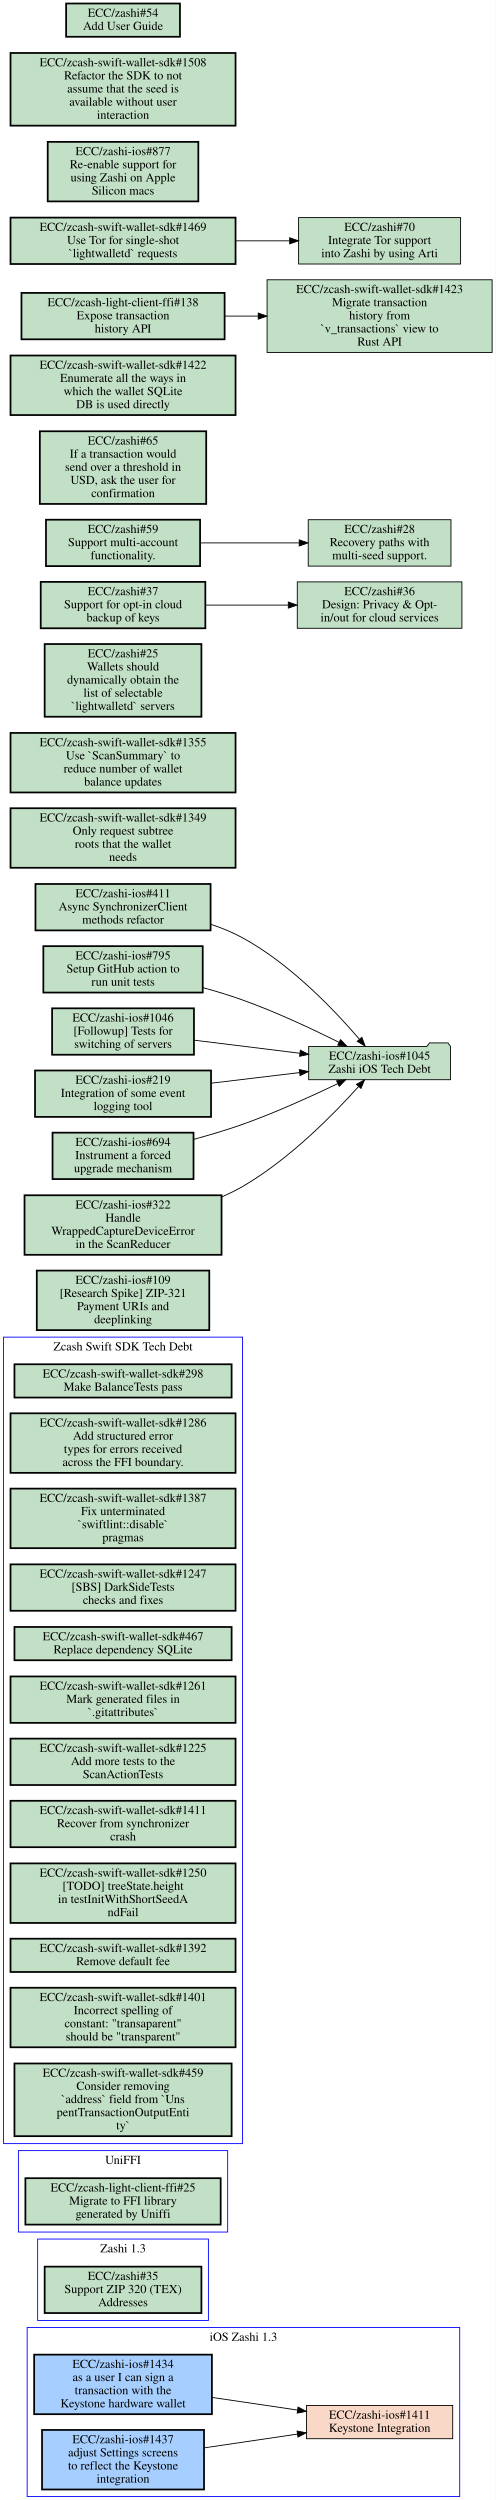
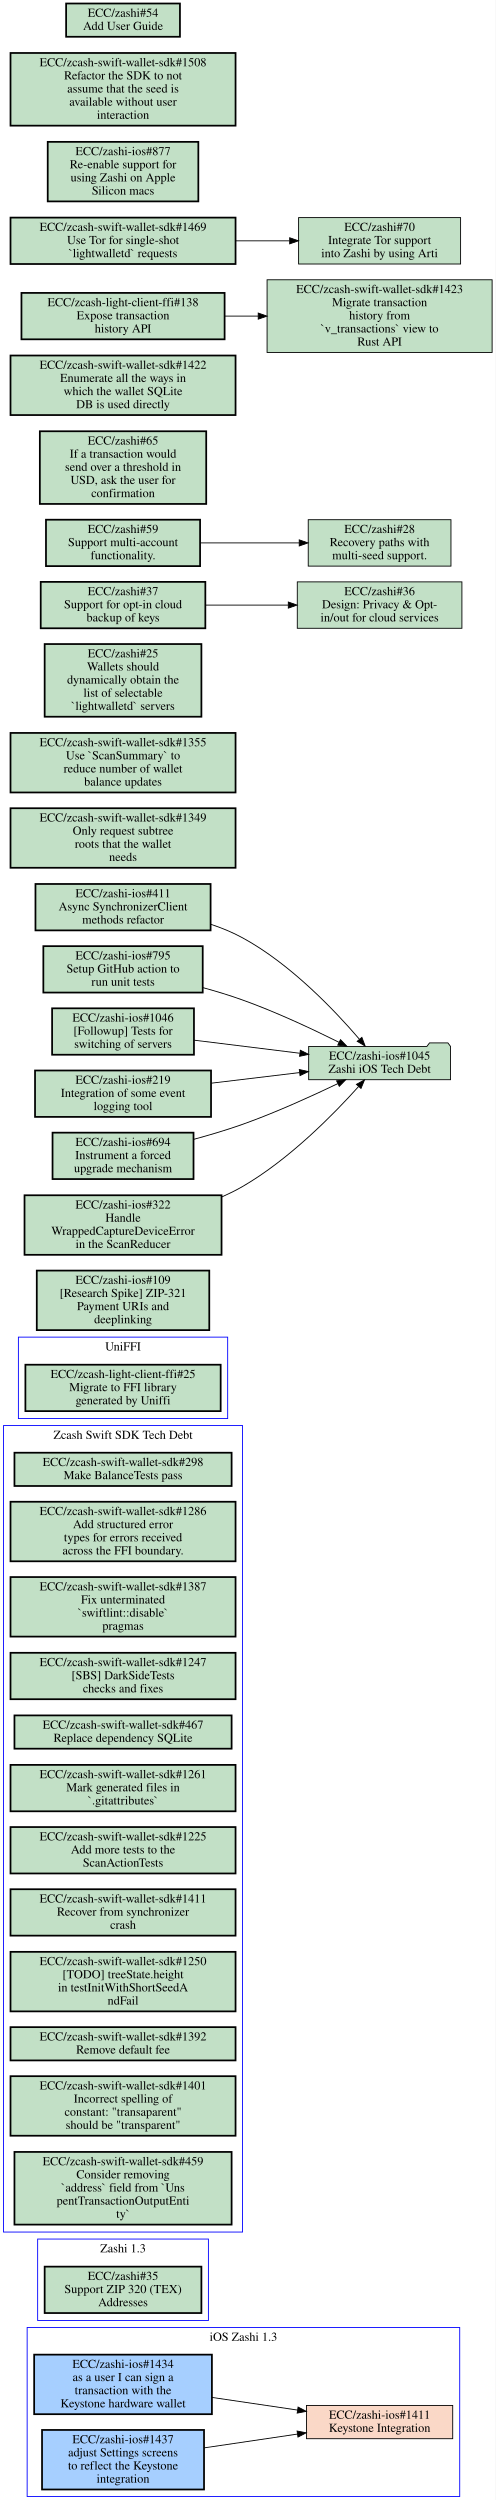
<svg xmlns="http://www.w3.org/2000/svg" xmlns:xlink="http://www.w3.org/1999/xlink" width="566pt" height="2855pt" viewBox="0.00 0.00 566.00 2855.00">
  <g id="graph0" class="graph" transform="scale(1 1) rotate(0) translate(4 2851)">
    <polygon fill="white" stroke="transparent" points="-4,4 -4,-2851 562,-2851 562,4 -4,4" />
    <g id="clust1" class="cluster">
-       <polygon fill="none" stroke="blue" points="17,-302 17,-395 256,-395 256,-302 17,-302" />
-       <text text-anchor="middle" x="136.5" y="-379.8" font-family="Times,serif" font-size="14.00">UniFFI</text>
+       <polygon fill="none" stroke="blue" points="0,-302 0,-1223 273,-1223 273,-302 0,-302" />
+       <text text-anchor="middle" x="136.5" y="-1207.8" font-family="Times,serif" font-size="14.00">Zcash Swift SDK Tech Debt</text>
    </g>
    <g id="clust2" class="cluster">
-       <polygon fill="none" stroke="blue" points="0,-403 0,-1324 273,-1324 273,-403 0,-403" />
-       <text text-anchor="middle" x="136.5" y="-1308.8" font-family="Times,serif" font-size="14.00">Zcash Swift SDK Tech Debt</text>
-     </g>
-     <g id="clust3" class="cluster">
      <polygon fill="none" stroke="blue" points="39,-201 39,-294 234,-294 234,-201 39,-201" />
      <text text-anchor="middle" x="136.5" y="-278.8" font-family="Times,serif" font-size="14.00">Zashi 1.3</text>
+     </g>
+     <g id="clust3" class="cluster">
+       <polygon fill="none" stroke="blue" points="17,-1231 17,-1324 256,-1324 256,-1231 17,-1231" />
+       <text text-anchor="middle" x="136.5" y="-1308.8" font-family="Times,serif" font-size="14.00">UniFFI</text>
    </g>
    <g id="clust4" class="cluster">
      <polygon fill="none" stroke="blue" points="27,0 27,-193 521,-193 521,0 27,0" />
      <text text-anchor="middle" x="274" y="-177.8" font-family="Times,serif" font-size="14.00">iOS Zashi 1.3</text>
    </g>
    <g id="node1" class="node open">
      <g id="a_node1">
-         <a xlink:href="https://github.com/Electric-Coin-Company/zcash-light-client-ffi/issues/25" xlink:title="ECC/zcash-light-client-ffi#25&#10;Migrate to FFI library&#10;generated by Uniffi" target="_blank">
-           <polygon fill="#c2e0c6" stroke="black" stroke-width="2" points="248,-363.5 25,-363.5 25,-310.5 248,-310.5 248,-363.5" />
-           <text text-anchor="middle" x="136.5" y="-348.3" font-family="Times,serif" font-size="14.00">ECC/zcash-light-client-ffi#25</text>
-           <text text-anchor="middle" x="136.5" y="-333.3" font-family="Times,serif" font-size="14.00">Migrate to FFI library</text>
-           <text text-anchor="middle" x="136.5" y="-318.3" font-family="Times,serif" font-size="14.00">generated by Uniffi</text>
+         <a xlink:href="https://github.com/Electric-Coin-Company/zcash-swift-wallet-sdk/issues/298" xlink:title="ECC/zcash-swift-wallet-sdk#298&#10;Make BalanceTests pass" target="_blank">
+           <polygon fill="#c2e0c6" stroke="black" stroke-width="2" points="260.5,-1192 12.5,-1192 12.5,-1154 260.5,-1154 260.5,-1192" />
+           <text text-anchor="middle" x="136.5" y="-1176.8" font-family="Times,serif" font-size="14.00">ECC/zcash-swift-wallet-sdk#298</text>
+           <text text-anchor="middle" x="136.5" y="-1161.8" font-family="Times,serif" font-size="14.00">Make BalanceTests pass</text>
        </a>
      </g>
    </g>
    <g id="node2" class="node open">
      <g id="a_node2">
-         <a xlink:href="https://github.com/Electric-Coin-Company/zcash-swift-wallet-sdk/issues/298" xlink:title="ECC/zcash-swift-wallet-sdk#298&#10;Make BalanceTests pass" target="_blank">
-           <polygon fill="#c2e0c6" stroke="black" stroke-width="2" points="260.5,-1293 12.5,-1293 12.5,-1255 260.5,-1255 260.5,-1293" />
-           <text text-anchor="middle" x="136.5" y="-1277.8" font-family="Times,serif" font-size="14.00">ECC/zcash-swift-wallet-sdk#298</text>
-           <text text-anchor="middle" x="136.5" y="-1262.8" font-family="Times,serif" font-size="14.00">Make BalanceTests pass</text>
+         <a xlink:href="https://github.com/Electric-Coin-Company/zcash-swift-wallet-sdk/issues/1286" xlink:title="ECC/zcash-swift-wallet-sdk#1286&#10;Add structured error&#10;types for errors received&#10;across the FFI boundary." target="_blank">
+           <polygon fill="#c2e0c6" stroke="black" stroke-width="2" points="265,-1136 8,-1136 8,-1068 265,-1068 265,-1136" />
+           <text text-anchor="middle" x="136.5" y="-1120.8" font-family="Times,serif" font-size="14.00">ECC/zcash-swift-wallet-sdk#1286</text>
+           <text text-anchor="middle" x="136.5" y="-1105.8" font-family="Times,serif" font-size="14.00">Add structured error</text>
+           <text text-anchor="middle" x="136.5" y="-1090.8" font-family="Times,serif" font-size="14.00">types for errors received</text>
+           <text text-anchor="middle" x="136.5" y="-1075.8" font-family="Times,serif" font-size="14.00">across the FFI boundary.</text>
        </a>
      </g>
    </g>
    <g id="node3" class="node open">
      <g id="a_node3">
-         <a xlink:href="https://github.com/Electric-Coin-Company/zcash-swift-wallet-sdk/issues/1286" xlink:title="ECC/zcash-swift-wallet-sdk#1286&#10;Add structured error&#10;types for errors received&#10;across the FFI boundary." target="_blank">
-           <polygon fill="#c2e0c6" stroke="black" stroke-width="2" points="265,-1237 8,-1237 8,-1169 265,-1169 265,-1237" />
-           <text text-anchor="middle" x="136.5" y="-1221.8" font-family="Times,serif" font-size="14.00">ECC/zcash-swift-wallet-sdk#1286</text>
-           <text text-anchor="middle" x="136.5" y="-1206.8" font-family="Times,serif" font-size="14.00">Add structured error</text>
-           <text text-anchor="middle" x="136.5" y="-1191.8" font-family="Times,serif" font-size="14.00">types for errors received</text>
-           <text text-anchor="middle" x="136.5" y="-1176.8" font-family="Times,serif" font-size="14.00">across the FFI boundary.</text>
+         <a xlink:href="https://github.com/Electric-Coin-Company/zcash-swift-wallet-sdk/issues/1387" xlink:title="ECC/zcash-swift-wallet-sdk#1387&#10;Fix unterminated&#10;`swiftlint::disable`&#10;pragmas" target="_blank">
+           <polygon fill="#c2e0c6" stroke="black" stroke-width="2" points="265,-1050 8,-1050 8,-982 265,-982 265,-1050" />
+           <text text-anchor="middle" x="136.5" y="-1034.8" font-family="Times,serif" font-size="14.00">ECC/zcash-swift-wallet-sdk#1387</text>
+           <text text-anchor="middle" x="136.5" y="-1019.8" font-family="Times,serif" font-size="14.00">Fix unterminated</text>
+           <text text-anchor="middle" x="136.5" y="-1004.8" font-family="Times,serif" font-size="14.00">`swiftlint::disable`</text>
+           <text text-anchor="middle" x="136.5" y="-989.8" font-family="Times,serif" font-size="14.00">pragmas</text>
        </a>
      </g>
    </g>
    <g id="node4" class="node open">
      <g id="a_node4">
-         <a xlink:href="https://github.com/Electric-Coin-Company/zcash-swift-wallet-sdk/issues/1387" xlink:title="ECC/zcash-swift-wallet-sdk#1387&#10;Fix unterminated&#10;`swiftlint::disable`&#10;pragmas" target="_blank">
-           <polygon fill="#c2e0c6" stroke="black" stroke-width="2" points="265,-1151 8,-1151 8,-1083 265,-1083 265,-1151" />
-           <text text-anchor="middle" x="136.5" y="-1135.8" font-family="Times,serif" font-size="14.00">ECC/zcash-swift-wallet-sdk#1387</text>
-           <text text-anchor="middle" x="136.5" y="-1120.8" font-family="Times,serif" font-size="14.00">Fix unterminated</text>
-           <text text-anchor="middle" x="136.5" y="-1105.8" font-family="Times,serif" font-size="14.00">`swiftlint::disable`</text>
-           <text text-anchor="middle" x="136.5" y="-1090.8" font-family="Times,serif" font-size="14.00">pragmas</text>
+         <a xlink:href="https://github.com/Electric-Coin-Company/zcash-swift-wallet-sdk/issues/1247" xlink:title="ECC/zcash-swift-wallet-sdk#1247&#10;[SBS] DarkSideTests&#10;checks and fixes" target="_blank">
+           <polygon fill="#c2e0c6" stroke="black" stroke-width="2" points="265,-963.5 8,-963.5 8,-910.5 265,-910.5 265,-963.5" />
+           <text text-anchor="middle" x="136.5" y="-948.3" font-family="Times,serif" font-size="14.00">ECC/zcash-swift-wallet-sdk#1247</text>
+           <text text-anchor="middle" x="136.5" y="-933.3" font-family="Times,serif" font-size="14.00">[SBS] DarkSideTests</text>
+           <text text-anchor="middle" x="136.5" y="-918.3" font-family="Times,serif" font-size="14.00">checks and fixes</text>
        </a>
      </g>
    </g>
    <g id="node5" class="node open">
      <g id="a_node5">
-         <a xlink:href="https://github.com/Electric-Coin-Company/zcash-swift-wallet-sdk/issues/1247" xlink:title="ECC/zcash-swift-wallet-sdk#1247&#10;[SBS] DarkSideTests&#10;checks and fixes" target="_blank">
-           <polygon fill="#c2e0c6" stroke="black" stroke-width="2" points="265,-1064.5 8,-1064.5 8,-1011.5 265,-1011.5 265,-1064.5" />
-           <text text-anchor="middle" x="136.5" y="-1049.3" font-family="Times,serif" font-size="14.00">ECC/zcash-swift-wallet-sdk#1247</text>
-           <text text-anchor="middle" x="136.5" y="-1034.3" font-family="Times,serif" font-size="14.00">[SBS] DarkSideTests</text>
-           <text text-anchor="middle" x="136.5" y="-1019.3" font-family="Times,serif" font-size="14.00">checks and fixes</text>
+         <a xlink:href="https://github.com/Electric-Coin-Company/zcash-swift-wallet-sdk/issues/467" xlink:title="ECC/zcash-swift-wallet-sdk#467&#10;Replace dependency SQLite" target="_blank">
+           <polygon fill="#c2e0c6" stroke="black" stroke-width="2" points="260.5,-892 12.5,-892 12.5,-854 260.5,-854 260.5,-892" />
+           <text text-anchor="middle" x="136.5" y="-876.8" font-family="Times,serif" font-size="14.00">ECC/zcash-swift-wallet-sdk#467</text>
+           <text text-anchor="middle" x="136.5" y="-861.8" font-family="Times,serif" font-size="14.00">Replace dependency SQLite</text>
        </a>
      </g>
    </g>
    <g id="node6" class="node open">
      <g id="a_node6">
-         <a xlink:href="https://github.com/Electric-Coin-Company/zcash-swift-wallet-sdk/issues/467" xlink:title="ECC/zcash-swift-wallet-sdk#467&#10;Replace dependency SQLite" target="_blank">
-           <polygon fill="#c2e0c6" stroke="black" stroke-width="2" points="260.5,-993 12.5,-993 12.5,-955 260.5,-955 260.5,-993" />
-           <text text-anchor="middle" x="136.5" y="-977.8" font-family="Times,serif" font-size="14.00">ECC/zcash-swift-wallet-sdk#467</text>
-           <text text-anchor="middle" x="136.5" y="-962.8" font-family="Times,serif" font-size="14.00">Replace dependency SQLite</text>
+         <a xlink:href="https://github.com/Electric-Coin-Company/zcash-swift-wallet-sdk/issues/1261" xlink:title="ECC/zcash-swift-wallet-sdk#1261&#10;Mark generated files in&#10;`.gitattributes`" target="_blank">
+           <polygon fill="#c2e0c6" stroke="black" stroke-width="2" points="265,-835.5 8,-835.5 8,-782.5 265,-782.5 265,-835.5" />
+           <text text-anchor="middle" x="136.5" y="-820.3" font-family="Times,serif" font-size="14.00">ECC/zcash-swift-wallet-sdk#1261</text>
+           <text text-anchor="middle" x="136.5" y="-805.3" font-family="Times,serif" font-size="14.00">Mark generated files in</text>
+           <text text-anchor="middle" x="136.5" y="-790.3" font-family="Times,serif" font-size="14.00">`.gitattributes`</text>
        </a>
      </g>
    </g>
    <g id="node7" class="node open">
      <g id="a_node7">
-         <a xlink:href="https://github.com/Electric-Coin-Company/zcash-swift-wallet-sdk/issues/1261" xlink:title="ECC/zcash-swift-wallet-sdk#1261&#10;Mark generated files in&#10;`.gitattributes`" target="_blank">
-           <polygon fill="#c2e0c6" stroke="black" stroke-width="2" points="265,-936.5 8,-936.5 8,-883.5 265,-883.5 265,-936.5" />
-           <text text-anchor="middle" x="136.5" y="-921.3" font-family="Times,serif" font-size="14.00">ECC/zcash-swift-wallet-sdk#1261</text>
-           <text text-anchor="middle" x="136.5" y="-906.3" font-family="Times,serif" font-size="14.00">Mark generated files in</text>
-           <text text-anchor="middle" x="136.5" y="-891.3" font-family="Times,serif" font-size="14.00">`.gitattributes`</text>
+         <a xlink:href="https://github.com/Electric-Coin-Company/zcash-swift-wallet-sdk/issues/1225" xlink:title="ECC/zcash-swift-wallet-sdk#1225&#10;Add more tests to the&#10;ScanActionTests" target="_blank">
+           <polygon fill="#c2e0c6" stroke="black" stroke-width="2" points="265,-764.5 8,-764.5 8,-711.5 265,-711.5 265,-764.5" />
+           <text text-anchor="middle" x="136.5" y="-749.3" font-family="Times,serif" font-size="14.00">ECC/zcash-swift-wallet-sdk#1225</text>
+           <text text-anchor="middle" x="136.5" y="-734.3" font-family="Times,serif" font-size="14.00">Add more tests to the</text>
+           <text text-anchor="middle" x="136.5" y="-719.3" font-family="Times,serif" font-size="14.00">ScanActionTests</text>
        </a>
      </g>
    </g>
    <g id="node8" class="node open">
      <g id="a_node8">
-         <a xlink:href="https://github.com/Electric-Coin-Company/zcash-swift-wallet-sdk/issues/1225" xlink:title="ECC/zcash-swift-wallet-sdk#1225&#10;Add more tests to the&#10;ScanActionTests" target="_blank">
-           <polygon fill="#c2e0c6" stroke="black" stroke-width="2" points="265,-865.5 8,-865.5 8,-812.5 265,-812.5 265,-865.5" />
-           <text text-anchor="middle" x="136.5" y="-850.3" font-family="Times,serif" font-size="14.00">ECC/zcash-swift-wallet-sdk#1225</text>
-           <text text-anchor="middle" x="136.5" y="-835.3" font-family="Times,serif" font-size="14.00">Add more tests to the</text>
-           <text text-anchor="middle" x="136.5" y="-820.3" font-family="Times,serif" font-size="14.00">ScanActionTests</text>
+         <a xlink:href="https://github.com/Electric-Coin-Company/zcash-swift-wallet-sdk/issues/1411" xlink:title="ECC/zcash-swift-wallet-sdk#1411&#10;Recover from synchronizer&#10;crash" target="_blank">
+           <polygon fill="#c2e0c6" stroke="black" stroke-width="2" points="265,-693.5 8,-693.5 8,-640.5 265,-640.5 265,-693.5" />
+           <text text-anchor="middle" x="136.5" y="-678.3" font-family="Times,serif" font-size="14.00">ECC/zcash-swift-wallet-sdk#1411</text>
+           <text text-anchor="middle" x="136.5" y="-663.3" font-family="Times,serif" font-size="14.00">Recover from synchronizer</text>
+           <text text-anchor="middle" x="136.5" y="-648.3" font-family="Times,serif" font-size="14.00">crash</text>
        </a>
      </g>
    </g>
    <g id="node9" class="node open">
      <g id="a_node9">
-         <a xlink:href="https://github.com/Electric-Coin-Company/zcash-swift-wallet-sdk/issues/1411" xlink:title="ECC/zcash-swift-wallet-sdk#1411&#10;Recover from synchronizer&#10;crash" target="_blank">
-           <polygon fill="#c2e0c6" stroke="black" stroke-width="2" points="265,-794.5 8,-794.5 8,-741.5 265,-741.5 265,-794.5" />
-           <text text-anchor="middle" x="136.5" y="-779.3" font-family="Times,serif" font-size="14.00">ECC/zcash-swift-wallet-sdk#1411</text>
-           <text text-anchor="middle" x="136.5" y="-764.3" font-family="Times,serif" font-size="14.00">Recover from synchronizer</text>
-           <text text-anchor="middle" x="136.5" y="-749.3" font-family="Times,serif" font-size="14.00">crash</text>
+         <a xlink:href="https://github.com/Electric-Coin-Company/zcash-swift-wallet-sdk/issues/1250" xlink:title="ECC/zcash-swift-wallet-sdk#1250&#10;[TODO] treeState.height&#10;in testInitWithShortSeedA&#10;ndFail" target="_blank">
+           <polygon fill="#c2e0c6" stroke="black" stroke-width="2" points="265,-622 8,-622 8,-554 265,-554 265,-622" />
+           <text text-anchor="middle" x="136.5" y="-606.8" font-family="Times,serif" font-size="14.00">ECC/zcash-swift-wallet-sdk#1250</text>
+           <text text-anchor="middle" x="136.5" y="-591.8" font-family="Times,serif" font-size="14.00">[TODO] treeState.height</text>
+           <text text-anchor="middle" x="136.5" y="-576.8" font-family="Times,serif" font-size="14.00">in testInitWithShortSeedA</text>
+           <text text-anchor="middle" x="136.5" y="-561.8" font-family="Times,serif" font-size="14.00">ndFail</text>
        </a>
      </g>
    </g>
    <g id="node10" class="node open">
      <g id="a_node10">
-         <a xlink:href="https://github.com/Electric-Coin-Company/zcash-swift-wallet-sdk/issues/1250" xlink:title="ECC/zcash-swift-wallet-sdk#1250&#10;[TODO] treeState.height&#10;in testInitWithShortSeedA&#10;ndFail" target="_blank">
-           <polygon fill="#c2e0c6" stroke="black" stroke-width="2" points="265,-723 8,-723 8,-655 265,-655 265,-723" />
-           <text text-anchor="middle" x="136.5" y="-707.8" font-family="Times,serif" font-size="14.00">ECC/zcash-swift-wallet-sdk#1250</text>
-           <text text-anchor="middle" x="136.5" y="-692.8" font-family="Times,serif" font-size="14.00">[TODO] treeState.height</text>
-           <text text-anchor="middle" x="136.5" y="-677.8" font-family="Times,serif" font-size="14.00">in testInitWithShortSeedA</text>
-           <text text-anchor="middle" x="136.5" y="-662.8" font-family="Times,serif" font-size="14.00">ndFail</text>
+         <a xlink:href="https://github.com/Electric-Coin-Company/zcash-swift-wallet-sdk/issues/1392" xlink:title="ECC/zcash-swift-wallet-sdk#1392&#10;Remove default fee" target="_blank">
+           <polygon fill="#c2e0c6" stroke="black" stroke-width="2" points="265,-536 8,-536 8,-498 265,-498 265,-536" />
+           <text text-anchor="middle" x="136.5" y="-520.8" font-family="Times,serif" font-size="14.00">ECC/zcash-swift-wallet-sdk#1392</text>
+           <text text-anchor="middle" x="136.5" y="-505.8" font-family="Times,serif" font-size="14.00">Remove default fee</text>
        </a>
      </g>
    </g>
    <g id="node11" class="node open">
      <g id="a_node11">
-         <a xlink:href="https://github.com/Electric-Coin-Company/zcash-swift-wallet-sdk/issues/1392" xlink:title="ECC/zcash-swift-wallet-sdk#1392&#10;Remove default fee" target="_blank">
-           <polygon fill="#c2e0c6" stroke="black" stroke-width="2" points="265,-637 8,-637 8,-599 265,-599 265,-637" />
-           <text text-anchor="middle" x="136.5" y="-621.8" font-family="Times,serif" font-size="14.00">ECC/zcash-swift-wallet-sdk#1392</text>
-           <text text-anchor="middle" x="136.5" y="-606.8" font-family="Times,serif" font-size="14.00">Remove default fee</text>
+         <a xlink:href="https://github.com/Electric-Coin-Company/zcash-swift-wallet-sdk/issues/1401" xlink:title="ECC/zcash-swift-wallet-sdk#1401&#10;Incorrect spelling of&#10;constant: &quot;transaparent&quot;&#10;should be &quot;transparent&quot;" target="_blank">
+           <polygon fill="#c2e0c6" stroke="black" stroke-width="2" points="265,-480 8,-480 8,-412 265,-412 265,-480" />
+           <text text-anchor="middle" x="136.5" y="-464.8" font-family="Times,serif" font-size="14.00">ECC/zcash-swift-wallet-sdk#1401</text>
+           <text text-anchor="middle" x="136.5" y="-449.8" font-family="Times,serif" font-size="14.00">Incorrect spelling of</text>
+           <text text-anchor="middle" x="136.5" y="-434.8" font-family="Times,serif" font-size="14.00">constant: "transaparent"</text>
+           <text text-anchor="middle" x="136.5" y="-419.8" font-family="Times,serif" font-size="14.00">should be "transparent"</text>
        </a>
      </g>
    </g>
    <g id="node12" class="node open">
      <g id="a_node12">
-         <a xlink:href="https://github.com/Electric-Coin-Company/zcash-swift-wallet-sdk/issues/1401" xlink:title="ECC/zcash-swift-wallet-sdk#1401&#10;Incorrect spelling of&#10;constant: &quot;transaparent&quot;&#10;should be &quot;transparent&quot;" target="_blank">
-           <polygon fill="#c2e0c6" stroke="black" stroke-width="2" points="265,-581 8,-581 8,-513 265,-513 265,-581" />
-           <text text-anchor="middle" x="136.5" y="-565.8" font-family="Times,serif" font-size="14.00">ECC/zcash-swift-wallet-sdk#1401</text>
-           <text text-anchor="middle" x="136.5" y="-550.8" font-family="Times,serif" font-size="14.00">Incorrect spelling of</text>
-           <text text-anchor="middle" x="136.5" y="-535.8" font-family="Times,serif" font-size="14.00">constant: "transaparent"</text>
-           <text text-anchor="middle" x="136.5" y="-520.8" font-family="Times,serif" font-size="14.00">should be "transparent"</text>
+         <a xlink:href="https://github.com/Electric-Coin-Company/zcash-swift-wallet-sdk/issues/459" xlink:title="ECC/zcash-swift-wallet-sdk#459&#10;Consider removing&#10;`address` field from `Uns&#10;pentTransactionOutputEnti&#10;ty`" target="_blank">
+           <polygon fill="#c2e0c6" stroke="black" stroke-width="2" points="260.5,-393.5 12.5,-393.5 12.5,-310.5 260.5,-310.5 260.5,-393.5" />
+           <text text-anchor="middle" x="136.5" y="-378.3" font-family="Times,serif" font-size="14.00">ECC/zcash-swift-wallet-sdk#459</text>
+           <text text-anchor="middle" x="136.5" y="-363.3" font-family="Times,serif" font-size="14.00">Consider removing</text>
+           <text text-anchor="middle" x="136.5" y="-348.3" font-family="Times,serif" font-size="14.00">`address` field from `Uns</text>
+           <text text-anchor="middle" x="136.5" y="-333.3" font-family="Times,serif" font-size="14.00">pentTransactionOutputEnti</text>
+           <text text-anchor="middle" x="136.5" y="-318.3" font-family="Times,serif" font-size="14.00">ty`</text>
        </a>
      </g>
    </g>
    <g id="node13" class="node open">
      <g id="a_node13">
-         <a xlink:href="https://github.com/Electric-Coin-Company/zcash-swift-wallet-sdk/issues/459" xlink:title="ECC/zcash-swift-wallet-sdk#459&#10;Consider removing&#10;`address` field from `Uns&#10;pentTransactionOutputEnti&#10;ty`" target="_blank">
-           <polygon fill="#c2e0c6" stroke="black" stroke-width="2" points="260.5,-494.5 12.5,-494.5 12.5,-411.5 260.5,-411.5 260.5,-494.5" />
-           <text text-anchor="middle" x="136.5" y="-479.3" font-family="Times,serif" font-size="14.00">ECC/zcash-swift-wallet-sdk#459</text>
-           <text text-anchor="middle" x="136.5" y="-464.3" font-family="Times,serif" font-size="14.00">Consider removing</text>
-           <text text-anchor="middle" x="136.5" y="-449.3" font-family="Times,serif" font-size="14.00">`address` field from `Uns</text>
-           <text text-anchor="middle" x="136.5" y="-434.3" font-family="Times,serif" font-size="14.00">pentTransactionOutputEnti</text>
-           <text text-anchor="middle" x="136.5" y="-419.3" font-family="Times,serif" font-size="14.00">ty`</text>
-         </a>
-       </g>
-     </g>
-     <g id="node14" class="node open">
-       <g id="a_node14">
        <a xlink:href="https://github.com/Electric-Coin-Company/zashi/issues/35" xlink:title="ECC/zashi#35&#10;Support ZIP 320 (TEX)&#10;Addresses" target="_blank">
          <polygon fill="#c2e0c6" stroke="black" stroke-width="2" points="226,-262.5 47,-262.5 47,-209.5 226,-209.5 226,-262.5" />
          <text text-anchor="middle" x="136.5" y="-247.3" font-family="Times,serif" font-size="14.00">ECC/zashi#35</text>
          <text text-anchor="middle" x="136.5" y="-232.3" font-family="Times,serif" font-size="14.00">Support ZIP 320 (TEX)</text>
          <text text-anchor="middle" x="136.5" y="-217.3" font-family="Times,serif" font-size="14.00">Addresses</text>
+         </a>
+       </g>
+     </g>
+     <g id="node14" class="node open">
+       <g id="a_node14">
+         <a xlink:href="https://github.com/Electric-Coin-Company/zcash-light-client-ffi/issues/25" xlink:title="ECC/zcash-light-client-ffi#25&#10;Migrate to FFI library&#10;generated by Uniffi" target="_blank">
+           <polygon fill="#c2e0c6" stroke="black" stroke-width="2" points="248,-1292.5 25,-1292.5 25,-1239.5 248,-1239.5 248,-1292.5" />
+           <text text-anchor="middle" x="136.5" y="-1277.3" font-family="Times,serif" font-size="14.00">ECC/zcash-light-client-ffi#25</text>
+           <text text-anchor="middle" x="136.5" y="-1262.3" font-family="Times,serif" font-size="14.00">Migrate to FFI library</text>
+           <text text-anchor="middle" x="136.5" y="-1247.3" font-family="Times,serif" font-size="14.00">generated by Uniffi</text>
        </a>
      </g>
    </g>
    <g id="node15" class="node closed">
      <g id="a_node15">
        <a xlink:href="https://github.com/Electric-Coin-Company/zashi-ios/issues/1411" xlink:title="ECC/zashi-ios#1411&#10;Keystone Integration" target="_blank">
          <polygon fill="#fad8c7" stroke="black" points="513,-104 346,-104 346,-66 513,-66 513,-104" />
          <text text-anchor="middle" x="429.5" y="-88.8" font-family="Times,serif" font-size="14.00">ECC/zashi-ios#1411</text>
          <text text-anchor="middle" x="429.5" y="-73.8" font-family="Times,serif" font-size="14.00">Keystone Integration</text>
        </a>
      </g>
    </g>
    <g id="node16" class="node committed">
      <g id="a_node16">
        <a xlink:href="https://github.com/Electric-Coin-Company/zashi-ios/issues/1434" xlink:title="ECC/zashi-ios#1434&#10;as a user I can sign a&#10;transaction with the&#10;Keystone hardware wallet" target="_blank">
          <polygon fill="#a6cfff" stroke="black" stroke-width="2" points="238,-162 35,-162 35,-94 238,-94 238,-162" />
          <text text-anchor="middle" x="136.5" y="-146.8" font-family="Times,serif" font-size="14.00">ECC/zashi-ios#1434</text>
          <text text-anchor="middle" x="136.5" y="-131.8" font-family="Times,serif" font-size="14.00">as a user I can sign a</text>
          <text text-anchor="middle" x="136.5" y="-116.8" font-family="Times,serif" font-size="14.00">transaction with the</text>
          <text text-anchor="middle" x="136.5" y="-101.8" font-family="Times,serif" font-size="14.00">Keystone hardware wallet</text>
        </a>
      </g>
    </g>
    <g id="edge1" class="edge">
      <path fill="none" stroke="black" d="M238.05,-113.14C269.78,-108.45 304.66,-103.3 335.81,-98.7" />
      <polygon fill="black" stroke="black" points="336.4,-102.15 345.78,-97.22 335.37,-95.23 336.4,-102.15" />
    </g>
    <g id="node17" class="node committed">
      <g id="a_node17">
        <a xlink:href="https://github.com/Electric-Coin-Company/zashi-ios/issues/1437" xlink:title="ECC/zashi-ios#1437&#10;adjust Settings screens&#10;to reflect the Keystone&#10;integration" target="_blank">
          <polygon fill="#a6cfff" stroke="black" stroke-width="2" points="229,-76 44,-76 44,-8 229,-8 229,-76" />
          <text text-anchor="middle" x="136.5" y="-60.8" font-family="Times,serif" font-size="14.00">ECC/zashi-ios#1437</text>
          <text text-anchor="middle" x="136.5" y="-45.8" font-family="Times,serif" font-size="14.00">adjust Settings screens</text>
          <text text-anchor="middle" x="136.5" y="-30.8" font-family="Times,serif" font-size="14.00">to reflect the Keystone</text>
          <text text-anchor="middle" x="136.5" y="-15.8" font-family="Times,serif" font-size="14.00">integration</text>
        </a>
      </g>
    </g>
    <g id="edge2" class="edge">
      <path fill="none" stroke="black" d="M229.17,-55.55C263.14,-60.56 301.66,-66.26 335.72,-71.29" />
      <polygon fill="black" stroke="black" points="335.27,-74.76 345.67,-72.76 336.29,-67.84 335.27,-74.76" />
    </g>
    <g id="node18" class="node open">
      <g id="a_node18">
        <a xlink:href="https://github.com/Electric-Coin-Company/zashi-ios/issues/109" xlink:title="ECC/zashi-ios#109&#10;[Research Spike] ZIP-321&#10;Payment URIs and&#10;deeplinking" target="_blank">
          <polygon fill="#c2e0c6" stroke="black" stroke-width="2" points="235,-1400 38,-1400 38,-1332 235,-1332 235,-1400" />
          <text text-anchor="middle" x="136.5" y="-1384.8" font-family="Times,serif" font-size="14.00">ECC/zashi-ios#109</text>
          <text text-anchor="middle" x="136.5" y="-1369.8" font-family="Times,serif" font-size="14.00">[Research Spike] ZIP-321</text>
          <text text-anchor="middle" x="136.5" y="-1354.8" font-family="Times,serif" font-size="14.00">Payment URIs and</text>
          <text text-anchor="middle" x="136.5" y="-1339.8" font-family="Times,serif" font-size="14.00">deeplinking</text>
        </a>
      </g>
    </g>
    <g id="node19" class="node open">
      <g id="a_node19">
        <a xlink:href="https://github.com/Electric-Coin-Company/zashi-ios/issues/411" xlink:title="ECC/zashi-ios#411&#10;Async SynchronizerClient&#10;methods refactor" target="_blank">
          <polygon fill="#c2e0c6" stroke="black" stroke-width="2" points="236.5,-1841.5 36.5,-1841.5 36.5,-1788.5 236.5,-1788.5 236.5,-1841.5" />
          <text text-anchor="middle" x="136.5" y="-1826.3" font-family="Times,serif" font-size="14.00">ECC/zashi-ios#411</text>
          <text text-anchor="middle" x="136.5" y="-1811.3" font-family="Times,serif" font-size="14.00">Async SynchronizerClient</text>
          <text text-anchor="middle" x="136.5" y="-1796.3" font-family="Times,serif" font-size="14.00">methods refactor</text>
        </a>
      </g>
    </g>
    <g id="node20" class="node open">
      <g id="a_node20">
        <a xlink:href="https://github.com/Electric-Coin-Company/zashi-ios/issues/1045" xlink:title="ECC/zashi-ios#1045&#10;Zashi iOS Tech Debt" target="_blank">
          <polygon fill="#c2e0c6" stroke="black" points="510.5,-1656 507.5,-1660 486.5,-1660 483.5,-1656 348.5,-1656 348.5,-1618 510.5,-1618 510.5,-1656" />
          <text text-anchor="middle" x="429.5" y="-1640.8" font-family="Times,serif" font-size="14.00">ECC/zashi-ios#1045</text>
          <text text-anchor="middle" x="429.5" y="-1625.8" font-family="Times,serif" font-size="14.00">Zashi iOS Tech Debt</text>
        </a>
      </g>
    </g>
    <g id="edge3" class="edge">
      <path fill="none" stroke="black" d="M236.64,-1795.5C249.25,-1791.3 261.69,-1786.2 273,-1780 327.95,-1750.1 378.7,-1696.6 406.46,-1664.2" />
      <polygon fill="black" stroke="black" points="409.26,-1666.31 413.01,-1656.4 403.9,-1661.81 409.26,-1666.31" />
    </g>
    <g id="node21" class="node open">
      <g id="a_node21">
        <a xlink:href="https://github.com/Electric-Coin-Company/zashi-ios/issues/795" xlink:title="ECC/zashi-ios#795&#10;Setup GitHub action to&#10;run unit tests" target="_blank">
          <polygon fill="#c2e0c6" stroke="black" stroke-width="2" points="227.5,-1770.5 45.5,-1770.5 45.5,-1717.5 227.5,-1717.5 227.5,-1770.5" />
          <text text-anchor="middle" x="136.5" y="-1755.3" font-family="Times,serif" font-size="14.00">ECC/zashi-ios#795</text>
          <text text-anchor="middle" x="136.5" y="-1740.3" font-family="Times,serif" font-size="14.00">Setup GitHub action to</text>
          <text text-anchor="middle" x="136.5" y="-1725.3" font-family="Times,serif" font-size="14.00">run unit tests</text>
        </a>
      </g>
    </g>
    <g id="edge4" class="edge">
      <path fill="none" stroke="black" d="M227.84,-1723.1C243.06,-1718.9 258.59,-1714.2 273,-1709 311.08,-1695.4 352.57,-1675.9 383.1,-1660.7" />
      <polygon fill="black" stroke="black" points="384.86,-1663.73 392.21,-1656.1 381.71,-1657.48 384.86,-1663.73" />
    </g>
    <g id="node22" class="node open">
      <g id="a_node22">
        <a xlink:href="https://github.com/Electric-Coin-Company/zcash-swift-wallet-sdk/issues/1349" xlink:title="ECC/zcash-swift-wallet-sdk#1349&#10;Only request subtree&#10;roots that the wallet&#10;needs" target="_blank">
          <polygon fill="#c2e0c6" stroke="black" stroke-width="2" points="265,-1928 8,-1928 8,-1860 265,-1860 265,-1928" />
          <text text-anchor="middle" x="136.5" y="-1912.8" font-family="Times,serif" font-size="14.00">ECC/zcash-swift-wallet-sdk#1349</text>
          <text text-anchor="middle" x="136.5" y="-1897.8" font-family="Times,serif" font-size="14.00">Only request subtree</text>
          <text text-anchor="middle" x="136.5" y="-1882.8" font-family="Times,serif" font-size="14.00">roots that the wallet</text>
          <text text-anchor="middle" x="136.5" y="-1867.8" font-family="Times,serif" font-size="14.00">needs</text>
        </a>
      </g>
    </g>
    <g id="node23" class="node open">
      <g id="a_node23">
        <a xlink:href="https://github.com/Electric-Coin-Company/zcash-swift-wallet-sdk/issues/1355" xlink:title="ECC/zcash-swift-wallet-sdk#1355&#10;Use `ScanSummary` to&#10;reduce number of wallet&#10;balance updates" target="_blank">
          <polygon fill="#c2e0c6" stroke="black" stroke-width="2" points="265,-2014 8,-2014 8,-1946 265,-1946 265,-2014" />
          <text text-anchor="middle" x="136.5" y="-1998.8" font-family="Times,serif" font-size="14.00">ECC/zcash-swift-wallet-sdk#1355</text>
          <text text-anchor="middle" x="136.5" y="-1983.8" font-family="Times,serif" font-size="14.00">Use `ScanSummary` to</text>
          <text text-anchor="middle" x="136.5" y="-1968.8" font-family="Times,serif" font-size="14.00">reduce number of wallet</text>
          <text text-anchor="middle" x="136.5" y="-1953.8" font-family="Times,serif" font-size="14.00">balance updates</text>
        </a>
      </g>
    </g>
    <g id="node24" class="node open">
      <g id="a_node24">
        <a xlink:href="https://github.com/Electric-Coin-Company/zashi-ios/issues/1046" xlink:title="ECC/zashi-ios#1046&#10;[Followup] Tests for&#10;switching of servers" target="_blank">
          <polygon fill="#c2e0c6" stroke="black" stroke-width="2" points="217.5,-1699.5 55.5,-1699.5 55.5,-1646.5 217.5,-1646.5 217.5,-1699.5" />
          <text text-anchor="middle" x="136.5" y="-1684.3" font-family="Times,serif" font-size="14.00">ECC/zashi-ios#1046</text>
          <text text-anchor="middle" x="136.5" y="-1669.3" font-family="Times,serif" font-size="14.00">[Followup] Tests for</text>
          <text text-anchor="middle" x="136.5" y="-1654.3" font-family="Times,serif" font-size="14.00">switching of servers</text>
        </a>
      </g>
    </g>
    <g id="edge5" class="edge">
      <path fill="none" stroke="black" d="M217.79,-1663.1C255.16,-1658.4 299.77,-1652.9 338.3,-1648.2" />
      <polygon fill="black" stroke="black" points="338.99,-1651.64 348.47,-1646.9 338.11,-1644.7 338.99,-1651.64" />
    </g>
    <g id="node25" class="node open">
      <g id="a_node25">
        <a xlink:href="https://github.com/Electric-Coin-Company/zashi/issues/25" xlink:title="ECC/zashi#25&#10;Wallets should&#10;dynamically obtain the&#10;list of selectable&#10;`lightwalletd` servers" target="_blank">
          <polygon fill="#c2e0c6" stroke="black" stroke-width="2" points="226,-2115.5 47,-2115.5 47,-2032.5 226,-2032.5 226,-2115.5" />
          <text text-anchor="middle" x="136.5" y="-2100.3" font-family="Times,serif" font-size="14.00">ECC/zashi#25</text>
          <text text-anchor="middle" x="136.5" y="-2085.3" font-family="Times,serif" font-size="14.00">Wallets should</text>
          <text text-anchor="middle" x="136.5" y="-2070.3" font-family="Times,serif" font-size="14.00">dynamically obtain the</text>
          <text text-anchor="middle" x="136.5" y="-2055.3" font-family="Times,serif" font-size="14.00">list of selectable</text>
          <text text-anchor="middle" x="136.5" y="-2040.3" font-family="Times,serif" font-size="14.00">`lightwalletd` servers</text>
        </a>
      </g>
    </g>
    <g id="node26" class="node open">
      <g id="a_node26">
        <a xlink:href="https://github.com/Electric-Coin-Company/zashi/issues/37" xlink:title="ECC/zashi#37&#10;Support for opt-in cloud&#10;backup of keys" target="_blank">
          <polygon fill="#c2e0c6" stroke="black" stroke-width="2" points="230.5,-2186.5 42.5,-2186.5 42.5,-2133.5 230.5,-2133.5 230.5,-2186.5" />
          <text text-anchor="middle" x="136.5" y="-2171.3" font-family="Times,serif" font-size="14.00">ECC/zashi#37</text>
          <text text-anchor="middle" x="136.5" y="-2156.3" font-family="Times,serif" font-size="14.00">Support for opt-in cloud</text>
          <text text-anchor="middle" x="136.5" y="-2141.3" font-family="Times,serif" font-size="14.00">backup of keys</text>
        </a>
      </g>
    </g>
    <g id="node27" class="node open">
      <g id="a_node27">
        <a xlink:href="https://github.com/Electric-Coin-Company/zashi/issues/36" xlink:title="ECC/zashi#36&#10;Design: Privacy &amp; Opt-&#10;in/out for cloud services" target="_blank">
          <polygon fill="#c2e0c6" stroke="black" points="523.5,-2186.5 335.5,-2186.5 335.5,-2133.5 523.5,-2133.5 523.5,-2186.5" />
          <text text-anchor="middle" x="429.5" y="-2171.3" font-family="Times,serif" font-size="14.00">ECC/zashi#36</text>
          <text text-anchor="middle" x="429.5" y="-2156.3" font-family="Times,serif" font-size="14.00">Design: Privacy &amp; Opt-</text>
          <text text-anchor="middle" x="429.5" y="-2141.3" font-family="Times,serif" font-size="14.00">in/out for cloud services</text>
        </a>
      </g>
    </g>
    <g id="edge6" class="edge">
      <path fill="none" stroke="black" d="M230.77,-2160C260.8,-2160 294.24,-2160 324.95,-2160" />
      <polygon fill="black" stroke="black" points="325.25,-2163.5 335.25,-2160 325.25,-2156.5 325.25,-2163.5" />
    </g>
    <g id="node28" class="node open">
      <g id="a_node28">
        <a xlink:href="https://github.com/Electric-Coin-Company/zashi-ios/issues/219" xlink:title="ECC/zashi-ios#219&#10;Integration of some event&#10;logging tool" target="_blank">
          <polygon fill="#c2e0c6" stroke="black" stroke-width="2" points="237,-1628.5 36,-1628.5 36,-1575.5 237,-1575.5 237,-1628.5" />
          <text text-anchor="middle" x="136.5" y="-1613.3" font-family="Times,serif" font-size="14.00">ECC/zashi-ios#219</text>
          <text text-anchor="middle" x="136.5" y="-1598.3" font-family="Times,serif" font-size="14.00">Integration of some event</text>
          <text text-anchor="middle" x="136.5" y="-1583.3" font-family="Times,serif" font-size="14.00">logging tool</text>
        </a>
      </g>
    </g>
    <g id="edge7" class="edge">
      <path fill="none" stroke="black" d="M237.24,-1614C269.9,-1617.9 305.99,-1622.3 337.93,-1626.1" />
      <polygon fill="black" stroke="black" points="337.81,-1629.61 348.15,-1627.3 338.63,-1622.66 337.81,-1629.61" />
    </g>
    <g id="node29" class="node open">
      <g id="a_node29">
        <a xlink:href="https://github.com/Electric-Coin-Company/zashi-ios/issues/694" xlink:title="ECC/zashi-ios#694&#10;Instrument a forced&#10;upgrade mechanism" target="_blank">
          <polygon fill="#c2e0c6" stroke="black" stroke-width="2" points="217,-1557.5 56,-1557.5 56,-1504.5 217,-1504.5 217,-1557.5" />
          <text text-anchor="middle" x="136.5" y="-1542.3" font-family="Times,serif" font-size="14.00">ECC/zashi-ios#694</text>
          <text text-anchor="middle" x="136.5" y="-1527.3" font-family="Times,serif" font-size="14.00">Instrument a forced</text>
          <text text-anchor="middle" x="136.5" y="-1512.3" font-family="Times,serif" font-size="14.00">upgrade mechanism</text>
        </a>
      </g>
    </g>
    <g id="edge8" class="edge">
      <path fill="none" stroke="black" d="M217.34,-1549.9C235.79,-1554.9 255.22,-1560.7 273,-1567 310.42,-1580.3 351.31,-1598.9 381.77,-1613.5" />
      <polygon fill="black" stroke="black" points="380.35,-1616.7 390.87,-1618 383.46,-1610.43 380.35,-1616.7" />
    </g>
    <g id="node30" class="node open">
      <g id="a_node30">
        <a xlink:href="https://github.com/Electric-Coin-Company/zashi-ios/issues/322" xlink:title="ECC/zashi-ios#322&#10;Handle&#10;WrappedCaptureDeviceError&#10;in the ScanReducer" target="_blank">
          <polygon fill="#c2e0c6" stroke="black" stroke-width="2" points="249,-1486 24,-1486 24,-1418 249,-1418 249,-1486" />
          <text text-anchor="middle" x="136.5" y="-1470.8" font-family="Times,serif" font-size="14.00">ECC/zashi-ios#322</text>
          <text text-anchor="middle" x="136.5" y="-1455.8" font-family="Times,serif" font-size="14.00">Handle</text>
          <text text-anchor="middle" x="136.5" y="-1440.8" font-family="Times,serif" font-size="14.00">WrappedCaptureDeviceError</text>
          <text text-anchor="middle" x="136.5" y="-1425.8" font-family="Times,serif" font-size="14.00">in the ScanReducer</text>
        </a>
      </g>
    </g>
    <g id="edge9" class="edge">
      <path fill="none" stroke="black" d="M249.35,-1484.1C257.54,-1487.7 265.51,-1491.7 273,-1496 326.48,-1527 377.36,-1578.8 405.6,-1610.3" />
      <polygon fill="black" stroke="black" points="403.02,-1612.67 412.29,-1617.8 408.25,-1608.01 403.02,-1612.67" />
    </g>
    <g id="node31" class="node open">
      <g id="a_node31">
        <a xlink:href="https://github.com/Electric-Coin-Company/zashi/issues/59" xlink:title="ECC/zashi#59&#10;Support multi-account&#10;functionality." target="_blank">
          <polygon fill="#c2e0c6" stroke="black" stroke-width="2" points="224.5,-2257.5 48.5,-2257.5 48.5,-2204.5 224.5,-2204.5 224.5,-2257.5" />
          <text text-anchor="middle" x="136.5" y="-2242.3" font-family="Times,serif" font-size="14.00">ECC/zashi#59</text>
          <text text-anchor="middle" x="136.5" y="-2227.3" font-family="Times,serif" font-size="14.00">Support multi-account</text>
          <text text-anchor="middle" x="136.5" y="-2212.3" font-family="Times,serif" font-size="14.00">functionality.</text>
        </a>
      </g>
    </g>
    <g id="node32" class="node open">
      <g id="a_node32">
        <a xlink:href="https://github.com/Electric-Coin-Company/zashi/issues/28" xlink:title="ECC/zashi#28&#10;Recovery paths with&#10;multi-seed support." target="_blank">
          <polygon fill="#c2e0c6" stroke="black" points="511,-2257.5 348,-2257.5 348,-2204.5 511,-2204.5 511,-2257.5" />
          <text text-anchor="middle" x="429.5" y="-2242.3" font-family="Times,serif" font-size="14.00">ECC/zashi#28</text>
          <text text-anchor="middle" x="429.5" y="-2227.3" font-family="Times,serif" font-size="14.00">Recovery paths with</text>
          <text text-anchor="middle" x="429.5" y="-2212.3" font-family="Times,serif" font-size="14.00">multi-seed support.</text>
        </a>
      </g>
    </g>
    <g id="edge10" class="edge">
      <path fill="none" stroke="black" d="M224.81,-2231C260.46,-2231 301.7,-2231 337.71,-2231" />
      <polygon fill="black" stroke="black" points="337.72,-2234.5 347.72,-2231 337.72,-2227.5 337.72,-2234.5" />
    </g>
    <g id="node33" class="node open">
      <g id="a_node33">
        <a xlink:href="https://github.com/Electric-Coin-Company/zashi/issues/65" xlink:title="ECC/zashi#65&#10;If a transaction would&#10;send over a threshold in&#10;USD, ask the user for&#10;confirmation" target="_blank">
          <polygon fill="#c2e0c6" stroke="black" stroke-width="2" points="231.5,-2358.5 41.5,-2358.5 41.5,-2275.5 231.5,-2275.5 231.5,-2358.5" />
          <text text-anchor="middle" x="136.5" y="-2343.3" font-family="Times,serif" font-size="14.00">ECC/zashi#65</text>
          <text text-anchor="middle" x="136.5" y="-2328.3" font-family="Times,serif" font-size="14.00">If a transaction would</text>
          <text text-anchor="middle" x="136.5" y="-2313.3" font-family="Times,serif" font-size="14.00">send over a threshold in</text>
          <text text-anchor="middle" x="136.5" y="-2298.3" font-family="Times,serif" font-size="14.00">USD, ask the user for</text>
          <text text-anchor="middle" x="136.5" y="-2283.3" font-family="Times,serif" font-size="14.00">confirmation</text>
        </a>
      </g>
    </g>
    <g id="node34" class="node open">
      <g id="a_node34">
        <a xlink:href="https://github.com/Electric-Coin-Company/zcash-swift-wallet-sdk/issues/1422" xlink:title="ECC/zcash-swift-wallet-sdk#1422&#10;Enumerate all the ways in&#10;which the wallet SQLite&#10;DB is used directly" target="_blank">
          <polygon fill="#c2e0c6" stroke="black" stroke-width="2" points="265,-2445 8,-2445 8,-2377 265,-2377 265,-2445" />
          <text text-anchor="middle" x="136.5" y="-2429.8" font-family="Times,serif" font-size="14.00">ECC/zcash-swift-wallet-sdk#1422</text>
          <text text-anchor="middle" x="136.5" y="-2414.8" font-family="Times,serif" font-size="14.00">Enumerate all the ways in</text>
          <text text-anchor="middle" x="136.5" y="-2399.8" font-family="Times,serif" font-size="14.00">which the wallet SQLite</text>
          <text text-anchor="middle" x="136.5" y="-2384.8" font-family="Times,serif" font-size="14.00">DB is used directly</text>
        </a>
      </g>
    </g>
    <g id="node35" class="node open">
      <g id="a_node35">
        <a xlink:href="https://github.com/Electric-Coin-Company/zcash-light-client-ffi/issues/138" xlink:title="ECC/zcash-light-client-ffi#138&#10;Expose transaction&#10;history API" target="_blank">
          <polygon fill="#c2e0c6" stroke="black" stroke-width="2" points="252.5,-2516.5 20.5,-2516.5 20.5,-2463.5 252.5,-2463.5 252.5,-2516.5" />
          <text text-anchor="middle" x="136.5" y="-2501.3" font-family="Times,serif" font-size="14.00">ECC/zcash-light-client-ffi#138</text>
          <text text-anchor="middle" x="136.5" y="-2486.3" font-family="Times,serif" font-size="14.00">Expose transaction</text>
          <text text-anchor="middle" x="136.5" y="-2471.3" font-family="Times,serif" font-size="14.00">history API</text>
        </a>
      </g>
    </g>
    <g id="node36" class="node open">
      <g id="a_node36">
        <a xlink:href="https://github.com/Electric-Coin-Company/zcash-swift-wallet-sdk/issues/1423" xlink:title="ECC/zcash-swift-wallet-sdk#1423&#10;Migrate transaction&#10;history from&#10;`v_transactions` view to&#10;Rust API" target="_blank">
          <polygon fill="#c2e0c6" stroke="black" points="558,-2531.5 301,-2531.5 301,-2448.5 558,-2448.5 558,-2531.5" />
          <text text-anchor="middle" x="429.5" y="-2516.3" font-family="Times,serif" font-size="14.00">ECC/zcash-swift-wallet-sdk#1423</text>
          <text text-anchor="middle" x="429.5" y="-2501.3" font-family="Times,serif" font-size="14.00">Migrate transaction</text>
          <text text-anchor="middle" x="429.5" y="-2486.3" font-family="Times,serif" font-size="14.00">history from</text>
          <text text-anchor="middle" x="429.5" y="-2471.3" font-family="Times,serif" font-size="14.00">`v_transactions` view to</text>
          <text text-anchor="middle" x="429.5" y="-2456.3" font-family="Times,serif" font-size="14.00">Rust API</text>
        </a>
      </g>
    </g>
    <g id="edge11" class="edge">
      <path fill="none" stroke="black" d="M252.51,-2490C265.05,-2490 277.9,-2490 290.67,-2490" />
      <polygon fill="black" stroke="black" points="290.89,-2493.5 300.89,-2490 290.89,-2486.5 290.89,-2493.5" />
    </g>
    <g id="node37" class="node open">
      <g id="a_node37">
        <a xlink:href="https://github.com/Electric-Coin-Company/zashi/issues/70" xlink:title="ECC/zashi#70&#10;Integrate Tor support&#10;into Zashi by using Arti" target="_blank">
          <polygon fill="#c2e0c6" stroke="black" points="522,-2602.5 337,-2602.5 337,-2549.5 522,-2549.5 522,-2602.5" />
          <text text-anchor="middle" x="429.5" y="-2587.3" font-family="Times,serif" font-size="14.00">ECC/zashi#70</text>
          <text text-anchor="middle" x="429.5" y="-2572.3" font-family="Times,serif" font-size="14.00">Integrate Tor support</text>
          <text text-anchor="middle" x="429.5" y="-2557.3" font-family="Times,serif" font-size="14.00">into Zashi by using Arti</text>
        </a>
      </g>
    </g>
    <g id="node38" class="node open">
      <g id="a_node38">
        <a xlink:href="https://github.com/Electric-Coin-Company/zcash-swift-wallet-sdk/issues/1469" xlink:title="ECC/zcash-swift-wallet-sdk#1469&#10;Use Tor for single-shot&#10;`lightwalletd` requests" target="_blank">
          <polygon fill="#c2e0c6" stroke="black" stroke-width="2" points="265,-2602.5 8,-2602.5 8,-2549.5 265,-2549.5 265,-2602.5" />
          <text text-anchor="middle" x="136.5" y="-2587.3" font-family="Times,serif" font-size="14.00">ECC/zcash-swift-wallet-sdk#1469</text>
          <text text-anchor="middle" x="136.5" y="-2572.3" font-family="Times,serif" font-size="14.00">Use Tor for single-shot</text>
          <text text-anchor="middle" x="136.5" y="-2557.3" font-family="Times,serif" font-size="14.00">`lightwalletd` requests</text>
        </a>
      </g>
    </g>
    <g id="edge12" class="edge">
      <path fill="none" stroke="black" d="M265.14,-2576C285.68,-2576 306.71,-2576 326.55,-2576" />
      <polygon fill="black" stroke="black" points="326.81,-2579.5 336.81,-2576 326.81,-2572.5 326.81,-2579.5" />
    </g>
    <g id="node39" class="node open">
      <g id="a_node39">
        <a xlink:href="https://github.com/Electric-Coin-Company/zashi-ios/issues/877" xlink:title="ECC/zashi-ios#877&#10;Re-enable support for&#10;using Zashi on Apple&#10;Silicon macs" target="_blank">
          <polygon fill="#c2e0c6" stroke="black" stroke-width="2" points="222.5,-2689 50.5,-2689 50.5,-2621 222.5,-2621 222.5,-2689" />
          <text text-anchor="middle" x="136.5" y="-2673.8" font-family="Times,serif" font-size="14.00">ECC/zashi-ios#877</text>
          <text text-anchor="middle" x="136.5" y="-2658.8" font-family="Times,serif" font-size="14.00">Re-enable support for</text>
          <text text-anchor="middle" x="136.5" y="-2643.8" font-family="Times,serif" font-size="14.00">using Zashi on Apple</text>
          <text text-anchor="middle" x="136.5" y="-2628.8" font-family="Times,serif" font-size="14.00">Silicon macs</text>
        </a>
      </g>
    </g>
    <g id="node40" class="node open">
      <g id="a_node40">
        <a xlink:href="https://github.com/Electric-Coin-Company/zcash-swift-wallet-sdk/issues/1508" xlink:title="ECC/zcash-swift-wallet-sdk#1508&#10;Refactor the SDK to not&#10;assume that the seed is&#10;available without user&#10;interaction" target="_blank">
          <polygon fill="#c2e0c6" stroke="black" stroke-width="2" points="265,-2790.5 8,-2790.5 8,-2707.5 265,-2707.5 265,-2790.5" />
          <text text-anchor="middle" x="136.5" y="-2775.3" font-family="Times,serif" font-size="14.00">ECC/zcash-swift-wallet-sdk#1508</text>
          <text text-anchor="middle" x="136.5" y="-2760.3" font-family="Times,serif" font-size="14.00">Refactor the SDK to not</text>
          <text text-anchor="middle" x="136.5" y="-2745.3" font-family="Times,serif" font-size="14.00">assume that the seed is</text>
          <text text-anchor="middle" x="136.5" y="-2730.3" font-family="Times,serif" font-size="14.00">available without user</text>
          <text text-anchor="middle" x="136.5" y="-2715.3" font-family="Times,serif" font-size="14.00">interaction</text>
        </a>
      </g>
    </g>
    <g id="node41" class="node open">
      <g id="a_node41">
        <a xlink:href="https://github.com/Electric-Coin-Company/zashi/issues/54" xlink:title="ECC/zashi#54&#10;Add User Guide" target="_blank">
          <polygon fill="#c2e0c6" stroke="black" stroke-width="2" points="201.5,-2847 71.5,-2847 71.5,-2809 201.5,-2809 201.5,-2847" />
          <text text-anchor="middle" x="136.5" y="-2831.8" font-family="Times,serif" font-size="14.00">ECC/zashi#54</text>
          <text text-anchor="middle" x="136.5" y="-2816.8" font-family="Times,serif" font-size="14.00">Add User Guide</text>
        </a>
      </g>
    </g>
  </g>
</svg>
